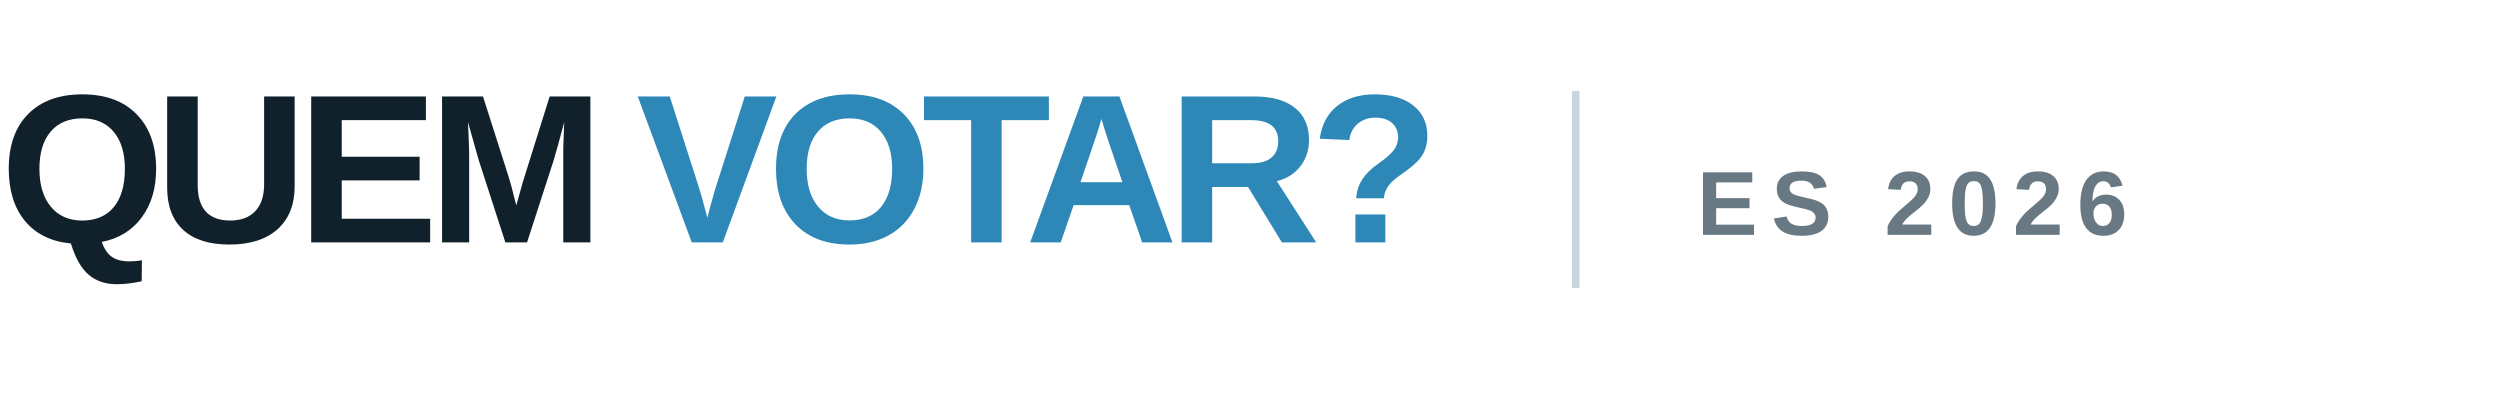
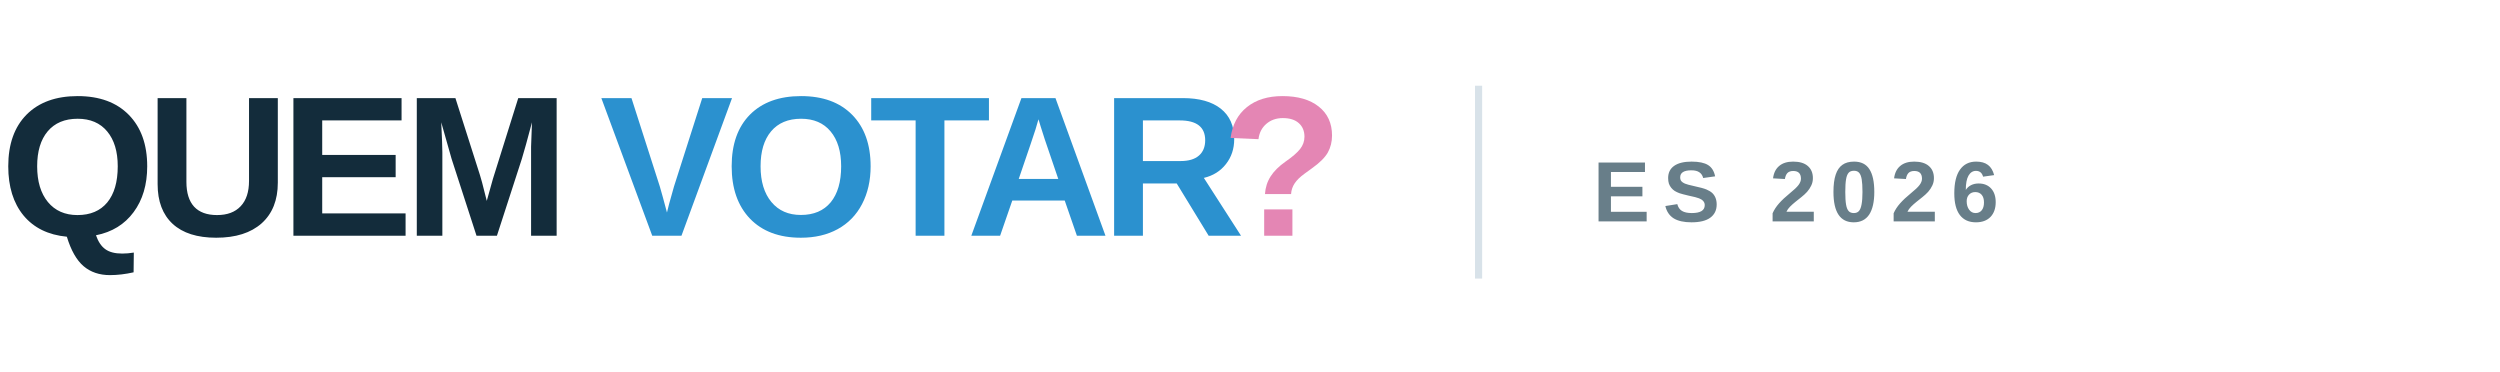
- <svg xmlns="http://www.w3.org/2000/svg" width="330" height="52" viewBox="0 0 330 52" role="img" aria-labelledby="title desc">
-   <text x="0" y="32" font-family="Arial, Helvetica, sans-serif" font-size="28" font-weight="800" letter-spacing="-1.4" fill="#11212B">QUEM</text>
-   <text x="84" y="32" font-family="Arial, Helvetica, sans-serif" font-size="28" font-weight="800" letter-spacing="-1.4" fill="#2D88B8">VOTAR?</text>
-   <line x1="208" y1="12" x2="208" y2="38" stroke="#C8D5DC" stroke-width="1" />
-   <text x="224" y="31" font-family="Arial, Helvetica, sans-serif" font-size="12" font-weight="700" letter-spacing="1.8" fill="#687984">ES 2026</text>
+ <svg xmlns="http://www.w3.org/2000/svg" width="350" height="52" viewBox="0 0 350 52" role="img" aria-labelledby="title desc">
+   <text x="0" y="33" font-family="Arial, Helvetica, sans-serif" font-size="28" font-weight="800" letter-spacing="-1.4" fill="#132C3B">QUEM</text>
+   <text x="84" y="33" font-family="Arial, Helvetica, sans-serif" font-size="28" font-weight="800" letter-spacing="-1.4" fill="#2B91CF">VOTAR</text>
+   <text x="171" y="33" font-family="Arial, Helvetica, sans-serif" font-size="28" font-weight="800" fill="#E486B4">?</text>
+   <line x1="207" y1="12" x2="207" y2="39" stroke="#D8E2E9" stroke-width="1" />
+   <text x="223" y="31" font-family="Arial, Helvetica, sans-serif" font-size="12" font-weight="700" letter-spacing="1.8" fill="#687E89">ES 2026</text>
</svg>
